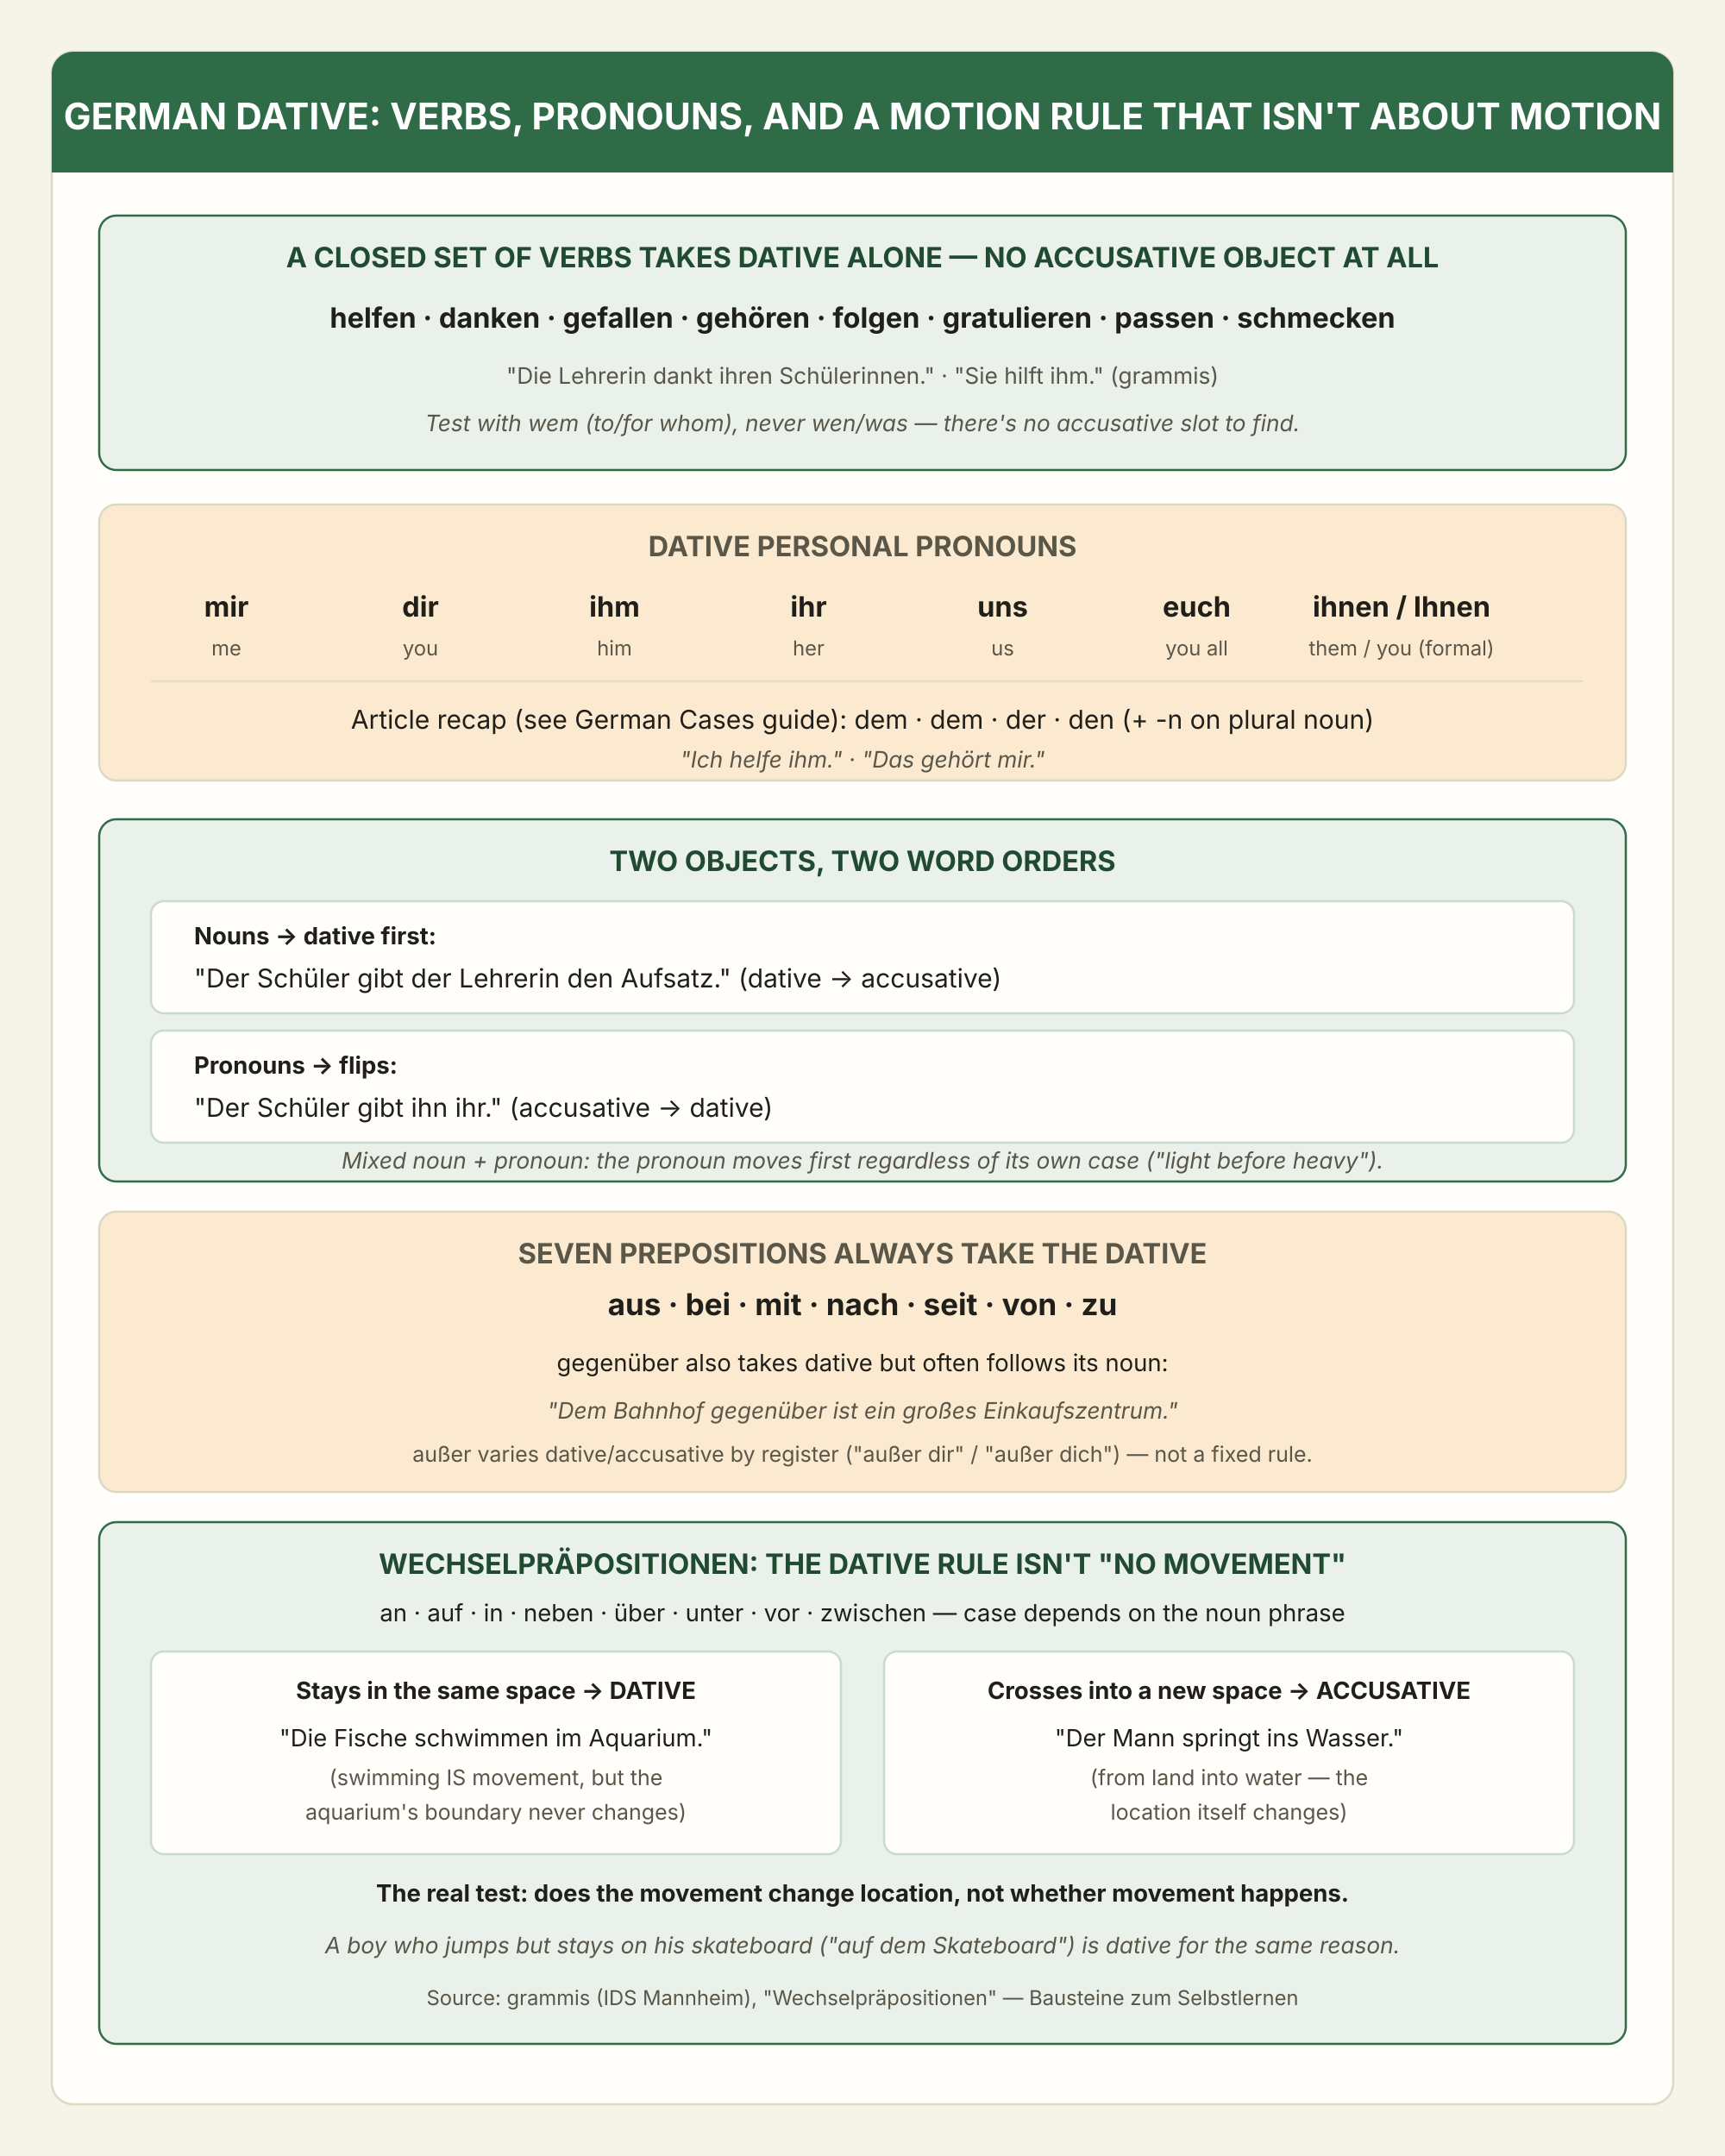
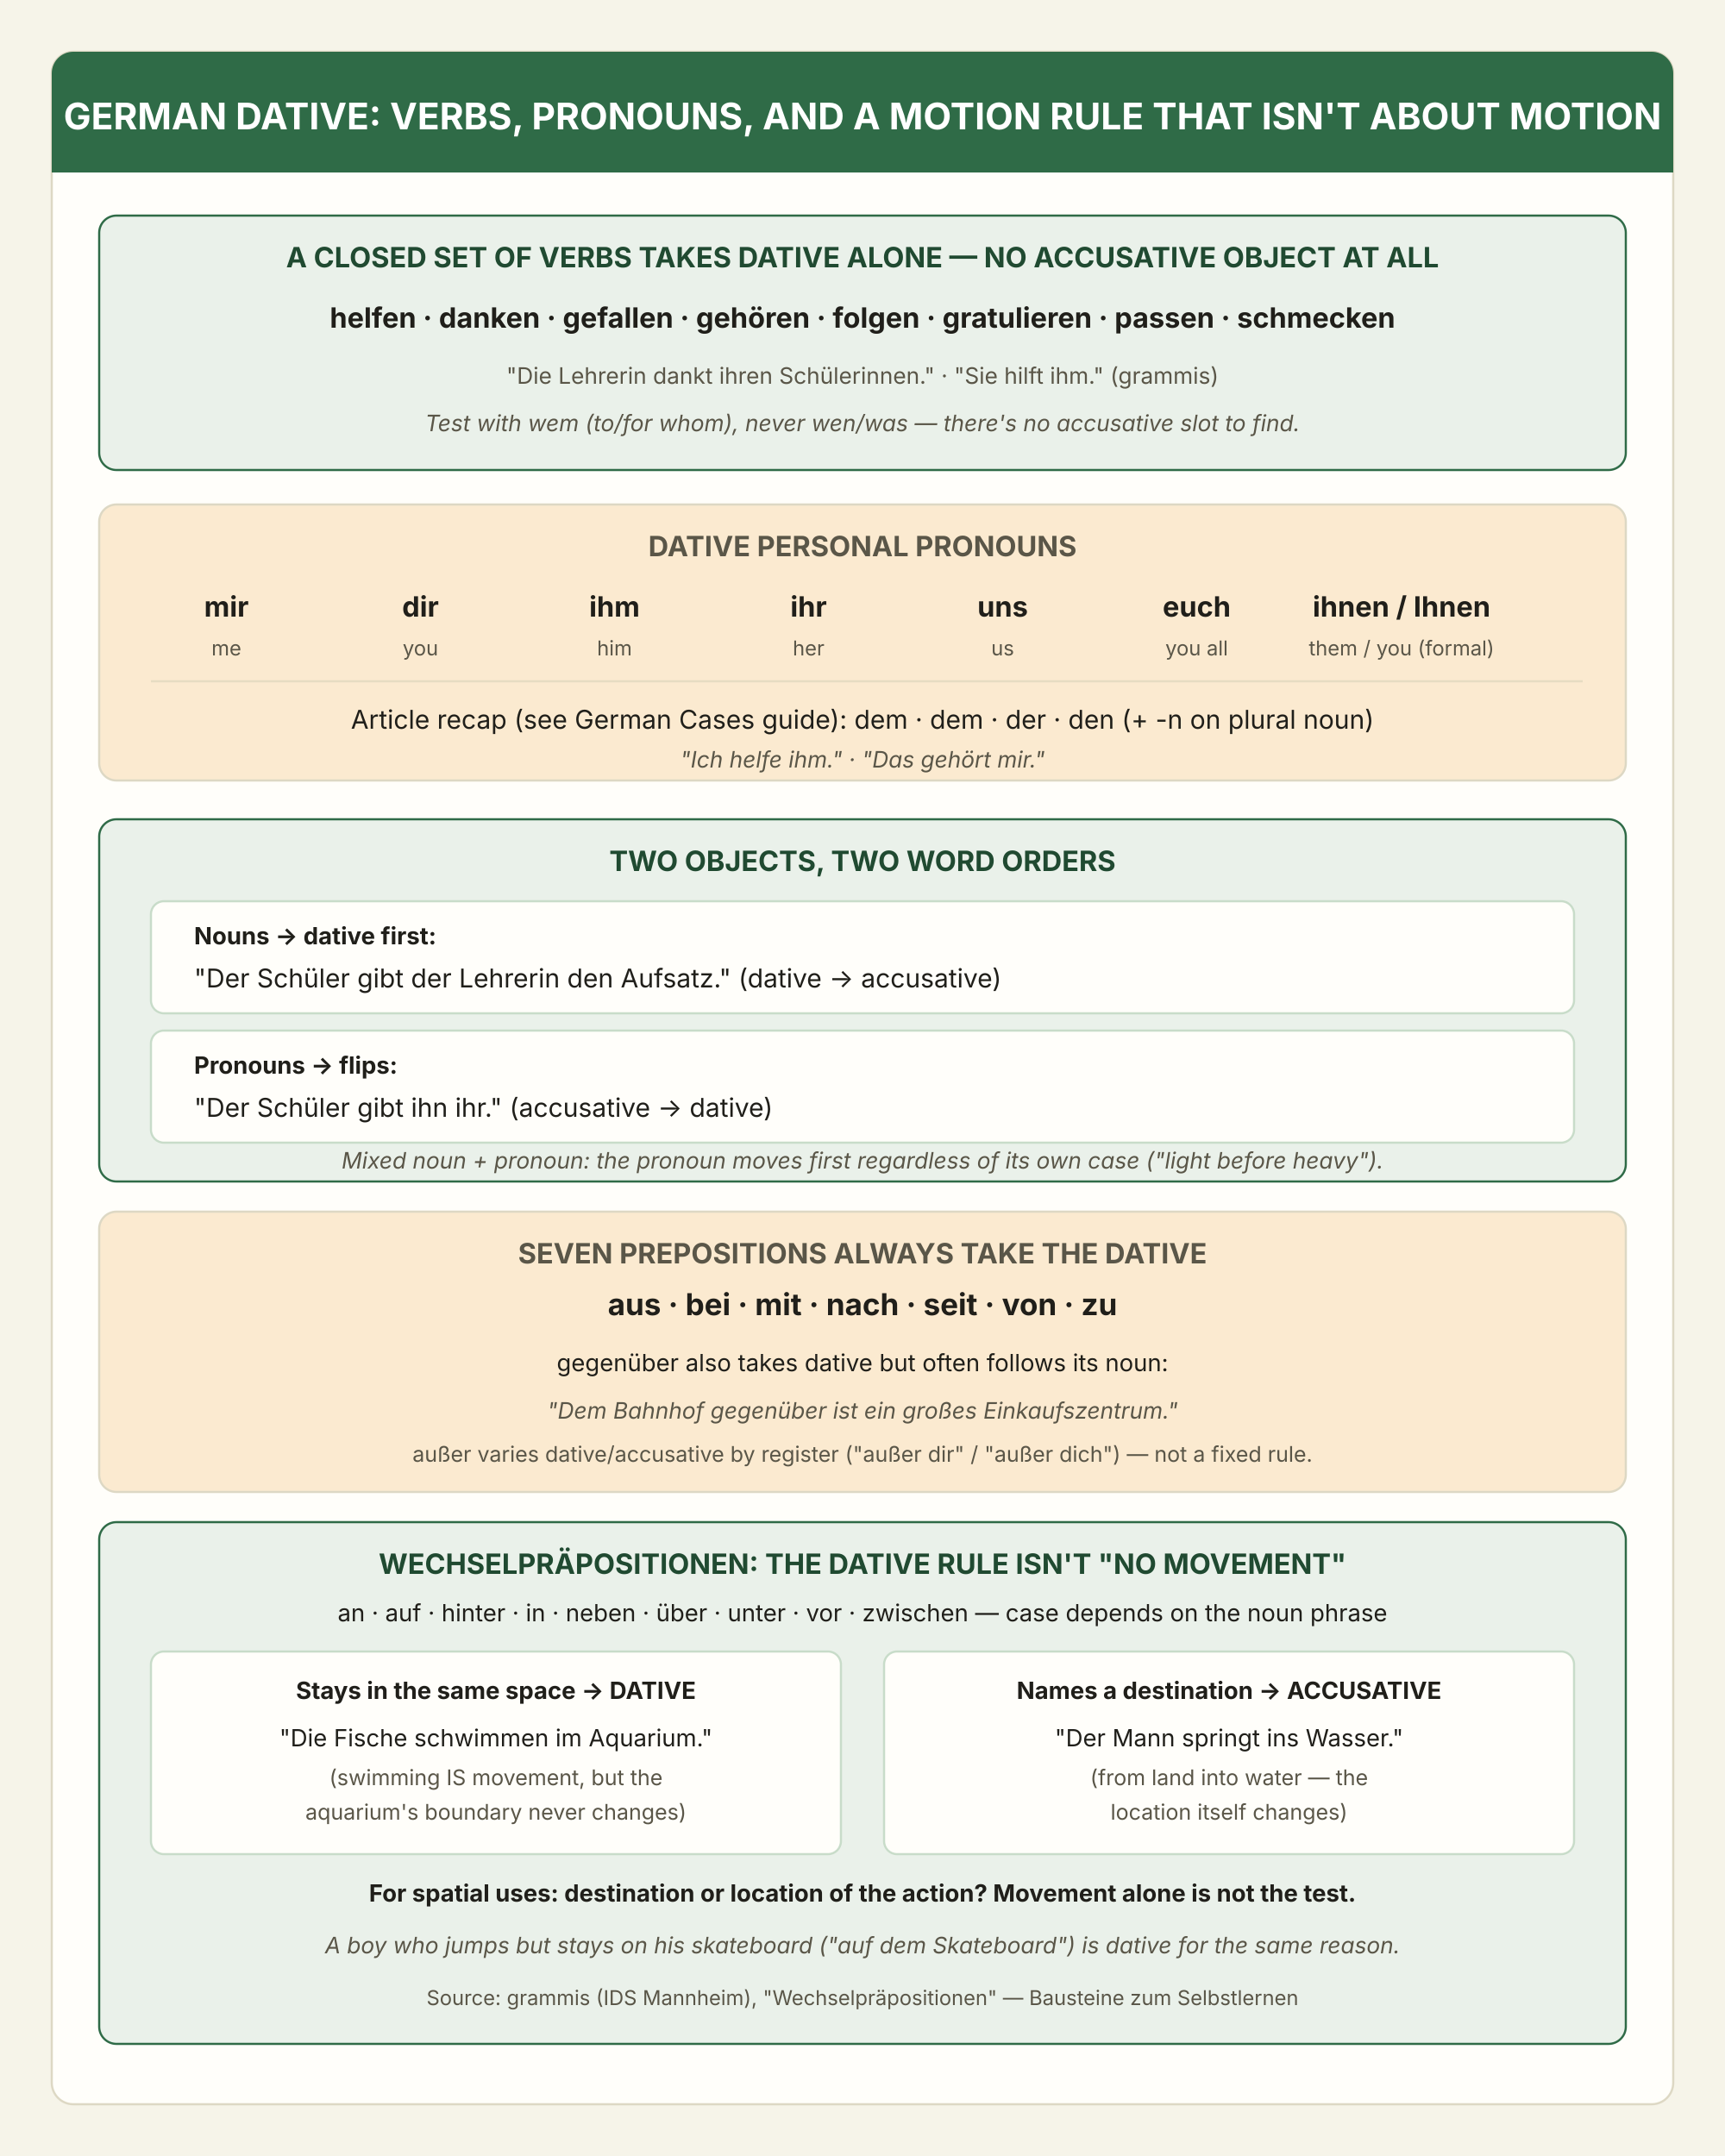
<svg xmlns="http://www.w3.org/2000/svg" viewBox="0 0 800 1000" font-family="system-ui, -apple-system, sans-serif">
  <rect width="800" height="1000" fill="#f6f4e9" />
  <rect x="24" y="24" width="752" height="952" rx="10" fill="#fffefa" stroke="#ddd8c4" />
  <rect x="24" y="24" width="752" height="56" rx="10" fill="#2f6b47" />
  <rect x="24" y="60" width="752" height="20" fill="#2f6b47" />
  <text x="400" y="60" text-anchor="middle" fill="#ffffff" font-size="17" font-weight="700">GERMAN DATIVE: VERBS, PRONOUNS, AND A MOTION RULE THAT ISN'T ABOUT MOTION</text>
  <rect x="46" y="100" width="708" height="118" rx="8" fill="#eaf1ea" stroke="#2f6b47" />
  <text x="400" y="124" text-anchor="middle" fill="#204a31" font-size="13" font-weight="700">A CLOSED SET OF VERBS TAKES DATIVE ALONE — NO ACCUSATIVE OBJECT AT ALL</text>
  <text x="400" y="152" text-anchor="middle" fill="#201f1a" font-size="13" font-weight="700">helfen · danken · gefallen · gehören · folgen · gratulieren · passen · schmecken</text>
  <text x="400" y="178" text-anchor="middle" fill="#5a5648" font-size="10.5">"Die Lehrerin dankt ihren Schülerinnen." · "Sie hilft ihm." (grammis)</text>
  <text x="400" y="200" text-anchor="middle" fill="#5a5648" font-size="10.5" font-style="italic">Test with wem (to/for whom), never wen/was — there's no accusative slot to find.</text>
  <rect x="46" y="234" width="708" height="128" rx="8" fill="#fbead0" stroke="#ddd8c4" />
  <text x="400" y="258" text-anchor="middle" fill="#5a5648" font-size="13" font-weight="700">DATIVE PERSONAL PRONOUNS</text>
  <text x="105" y="286" text-anchor="middle" fill="#201f1a" font-size="13" font-weight="700">mir</text>
  <text x="195" y="286" text-anchor="middle" fill="#201f1a" font-size="13" font-weight="700">dir</text>
  <text x="285" y="286" text-anchor="middle" fill="#201f1a" font-size="13" font-weight="700">ihm</text>
  <text x="375" y="286" text-anchor="middle" fill="#201f1a" font-size="13" font-weight="700">ihr</text>
  <text x="465" y="286" text-anchor="middle" fill="#201f1a" font-size="13" font-weight="700">uns</text>
  <text x="555" y="286" text-anchor="middle" fill="#201f1a" font-size="13" font-weight="700">euch</text>
  <text x="650" y="286" text-anchor="middle" fill="#201f1a" font-size="13" font-weight="700">ihnen / Ihnen</text>
  <text x="105" y="304" text-anchor="middle" fill="#5a5648" font-size="9.5">me</text>
  <text x="195" y="304" text-anchor="middle" fill="#5a5648" font-size="9.5">you</text>
  <text x="285" y="304" text-anchor="middle" fill="#5a5648" font-size="9.5">him</text>
  <text x="375" y="304" text-anchor="middle" fill="#5a5648" font-size="9.5">her</text>
  <text x="465" y="304" text-anchor="middle" fill="#5a5648" font-size="9.5">us</text>
  <text x="555" y="304" text-anchor="middle" fill="#5a5648" font-size="9.5">you all</text>
  <text x="650" y="304" text-anchor="middle" fill="#5a5648" font-size="9.5">them / you (formal)</text>
  <line x1="70" y1="316" x2="734" y2="316" stroke="#e6dcc2" stroke-width="1" />
  <text x="400" y="338" text-anchor="middle" fill="#201f1a" font-size="12">Article recap (see German Cases guide): dem · dem · der · den (+ -n on plural noun)</text>
  <text x="400" y="356" text-anchor="middle" fill="#5a5648" font-size="10.5" font-style="italic">"Ich helfe ihm." · "Das gehört mir."</text>
  <rect x="46" y="380" width="708" height="168" rx="8" fill="#eaf1ea" stroke="#2f6b47" />
  <text x="400" y="404" text-anchor="middle" fill="#204a31" font-size="13" font-weight="700">TWO OBJECTS, TWO WORD ORDERS</text>
  <rect x="70" y="418" width="660" height="52" rx="6" fill="#fffefa" stroke="#c8dcc9" />
  <text x="90" y="438" fill="#201f1a" font-size="11" font-weight="700">Nouns → dative first:</text>
  <text x="90" y="458" fill="#201f1a" font-size="12">"Der Schüler gibt der Lehrerin den Aufsatz." (dative → accusative)</text>
  <rect x="70" y="478" width="660" height="52" rx="6" fill="#fffefa" stroke="#c8dcc9" />
  <text x="90" y="498" fill="#201f1a" font-size="11" font-weight="700">Pronouns → flips:</text>
  <text x="90" y="518" fill="#201f1a" font-size="12">"Der Schüler gibt ihn ihr." (accusative → dative)</text>
  <text x="400" y="542" text-anchor="middle" fill="#5a5648" font-size="10.5" font-style="italic">Mixed noun + pronoun: the pronoun moves first regardless of its own case ("light before heavy").</text>
  <rect x="46" y="562" width="708" height="130" rx="8" fill="#fbead0" stroke="#ddd8c4" />
  <text x="400" y="586" text-anchor="middle" fill="#5a5648" font-size="13" font-weight="700">SEVEN PREPOSITIONS ALWAYS TAKE THE DATIVE</text>
  <text x="400" y="610" text-anchor="middle" fill="#201f1a" font-size="14" font-weight="700">aus · bei · mit · nach · seit · von · zu</text>
  <text x="400" y="636" text-anchor="middle" fill="#201f1a" font-size="11">gegenüber also takes dative but often follows its noun:</text>
  <text x="400" y="658" text-anchor="middle" fill="#5a5648" font-size="10.5" font-style="italic">"Dem Bahnhof gegenüber ist ein großes Einkaufszentrum."</text>
  <text x="400" y="678" text-anchor="middle" fill="#5a5648" font-size="10">außer varies dative/accusative by register ("außer dir" / "außer dich") — not a fixed rule.</text>
  <rect x="46" y="706" width="708" height="242" rx="8" fill="#eaf1ea" stroke="#2f6b47" />
  <text x="400" y="730" text-anchor="middle" fill="#204a31" font-size="13" font-weight="700">WECHSELPRÄPOSITIONEN: THE DATIVE RULE ISN'T "NO MOVEMENT"</text>
-   <text x="400" y="752" text-anchor="middle" fill="#201f1a" font-size="11">an · auf · in · neben · über · unter · vor · zwischen — case depends on the noun phrase</text>
+   <text x="400" y="752" text-anchor="middle" fill="#201f1a" font-size="11">an · auf · hinter · in · neben · über · unter · vor · zwischen — case depends on the noun phrase</text>
  <rect x="70" y="766" width="320" height="94" rx="6" fill="#fffefa" stroke="#c8dcc9" />
  <text x="230" y="788" text-anchor="middle" fill="#201f1a" font-size="11" font-weight="700">Stays in the same space → DATIVE</text>
  <text x="230" y="810" text-anchor="middle" fill="#201f1a" font-size="11">"Die Fische schwimmen im Aquarium."</text>
  <text x="230" y="828" text-anchor="middle" fill="#5a5648" font-size="10">(swimming IS movement, but the</text>
  <text x="230" y="844" text-anchor="middle" fill="#5a5648" font-size="10">aquarium's boundary never changes)</text>
  <rect x="410" y="766" width="320" height="94" rx="6" fill="#fffefa" stroke="#c8dcc9" />
-   <text x="570" y="788" text-anchor="middle" fill="#201f1a" font-size="11" font-weight="700">Crosses into a new space → ACCUSATIVE</text>
+   <text x="570" y="788" text-anchor="middle" fill="#201f1a" font-size="11" font-weight="700">Names a destination → ACCUSATIVE</text>
  <text x="570" y="810" text-anchor="middle" fill="#201f1a" font-size="11">"Der Mann springt ins Wasser."</text>
  <text x="570" y="828" text-anchor="middle" fill="#5a5648" font-size="10">(from land into water — the</text>
  <text x="570" y="844" text-anchor="middle" fill="#5a5648" font-size="10">location itself changes)</text>
-   <text x="400" y="882" text-anchor="middle" fill="#201f1a" font-size="11" font-weight="700">The real test: does the movement change location, not whether movement happens.</text>
+   <text x="400" y="882" text-anchor="middle" fill="#201f1a" font-size="11" font-weight="700">For spatial uses: destination or location of the action? Movement alone is not the test.</text>
  <text x="400" y="906" text-anchor="middle" fill="#5a5648" font-size="10.5" font-style="italic">A boy who jumps but stays on his skateboard ("auf dem Skateboard") is dative for the same reason.</text>
  <text x="400" y="930" text-anchor="middle" fill="#5a5648" font-size="9.5">Source: grammis (IDS Mannheim), "Wechselpräpositionen" — Bausteine zum Selbstlernen</text>
</svg>
